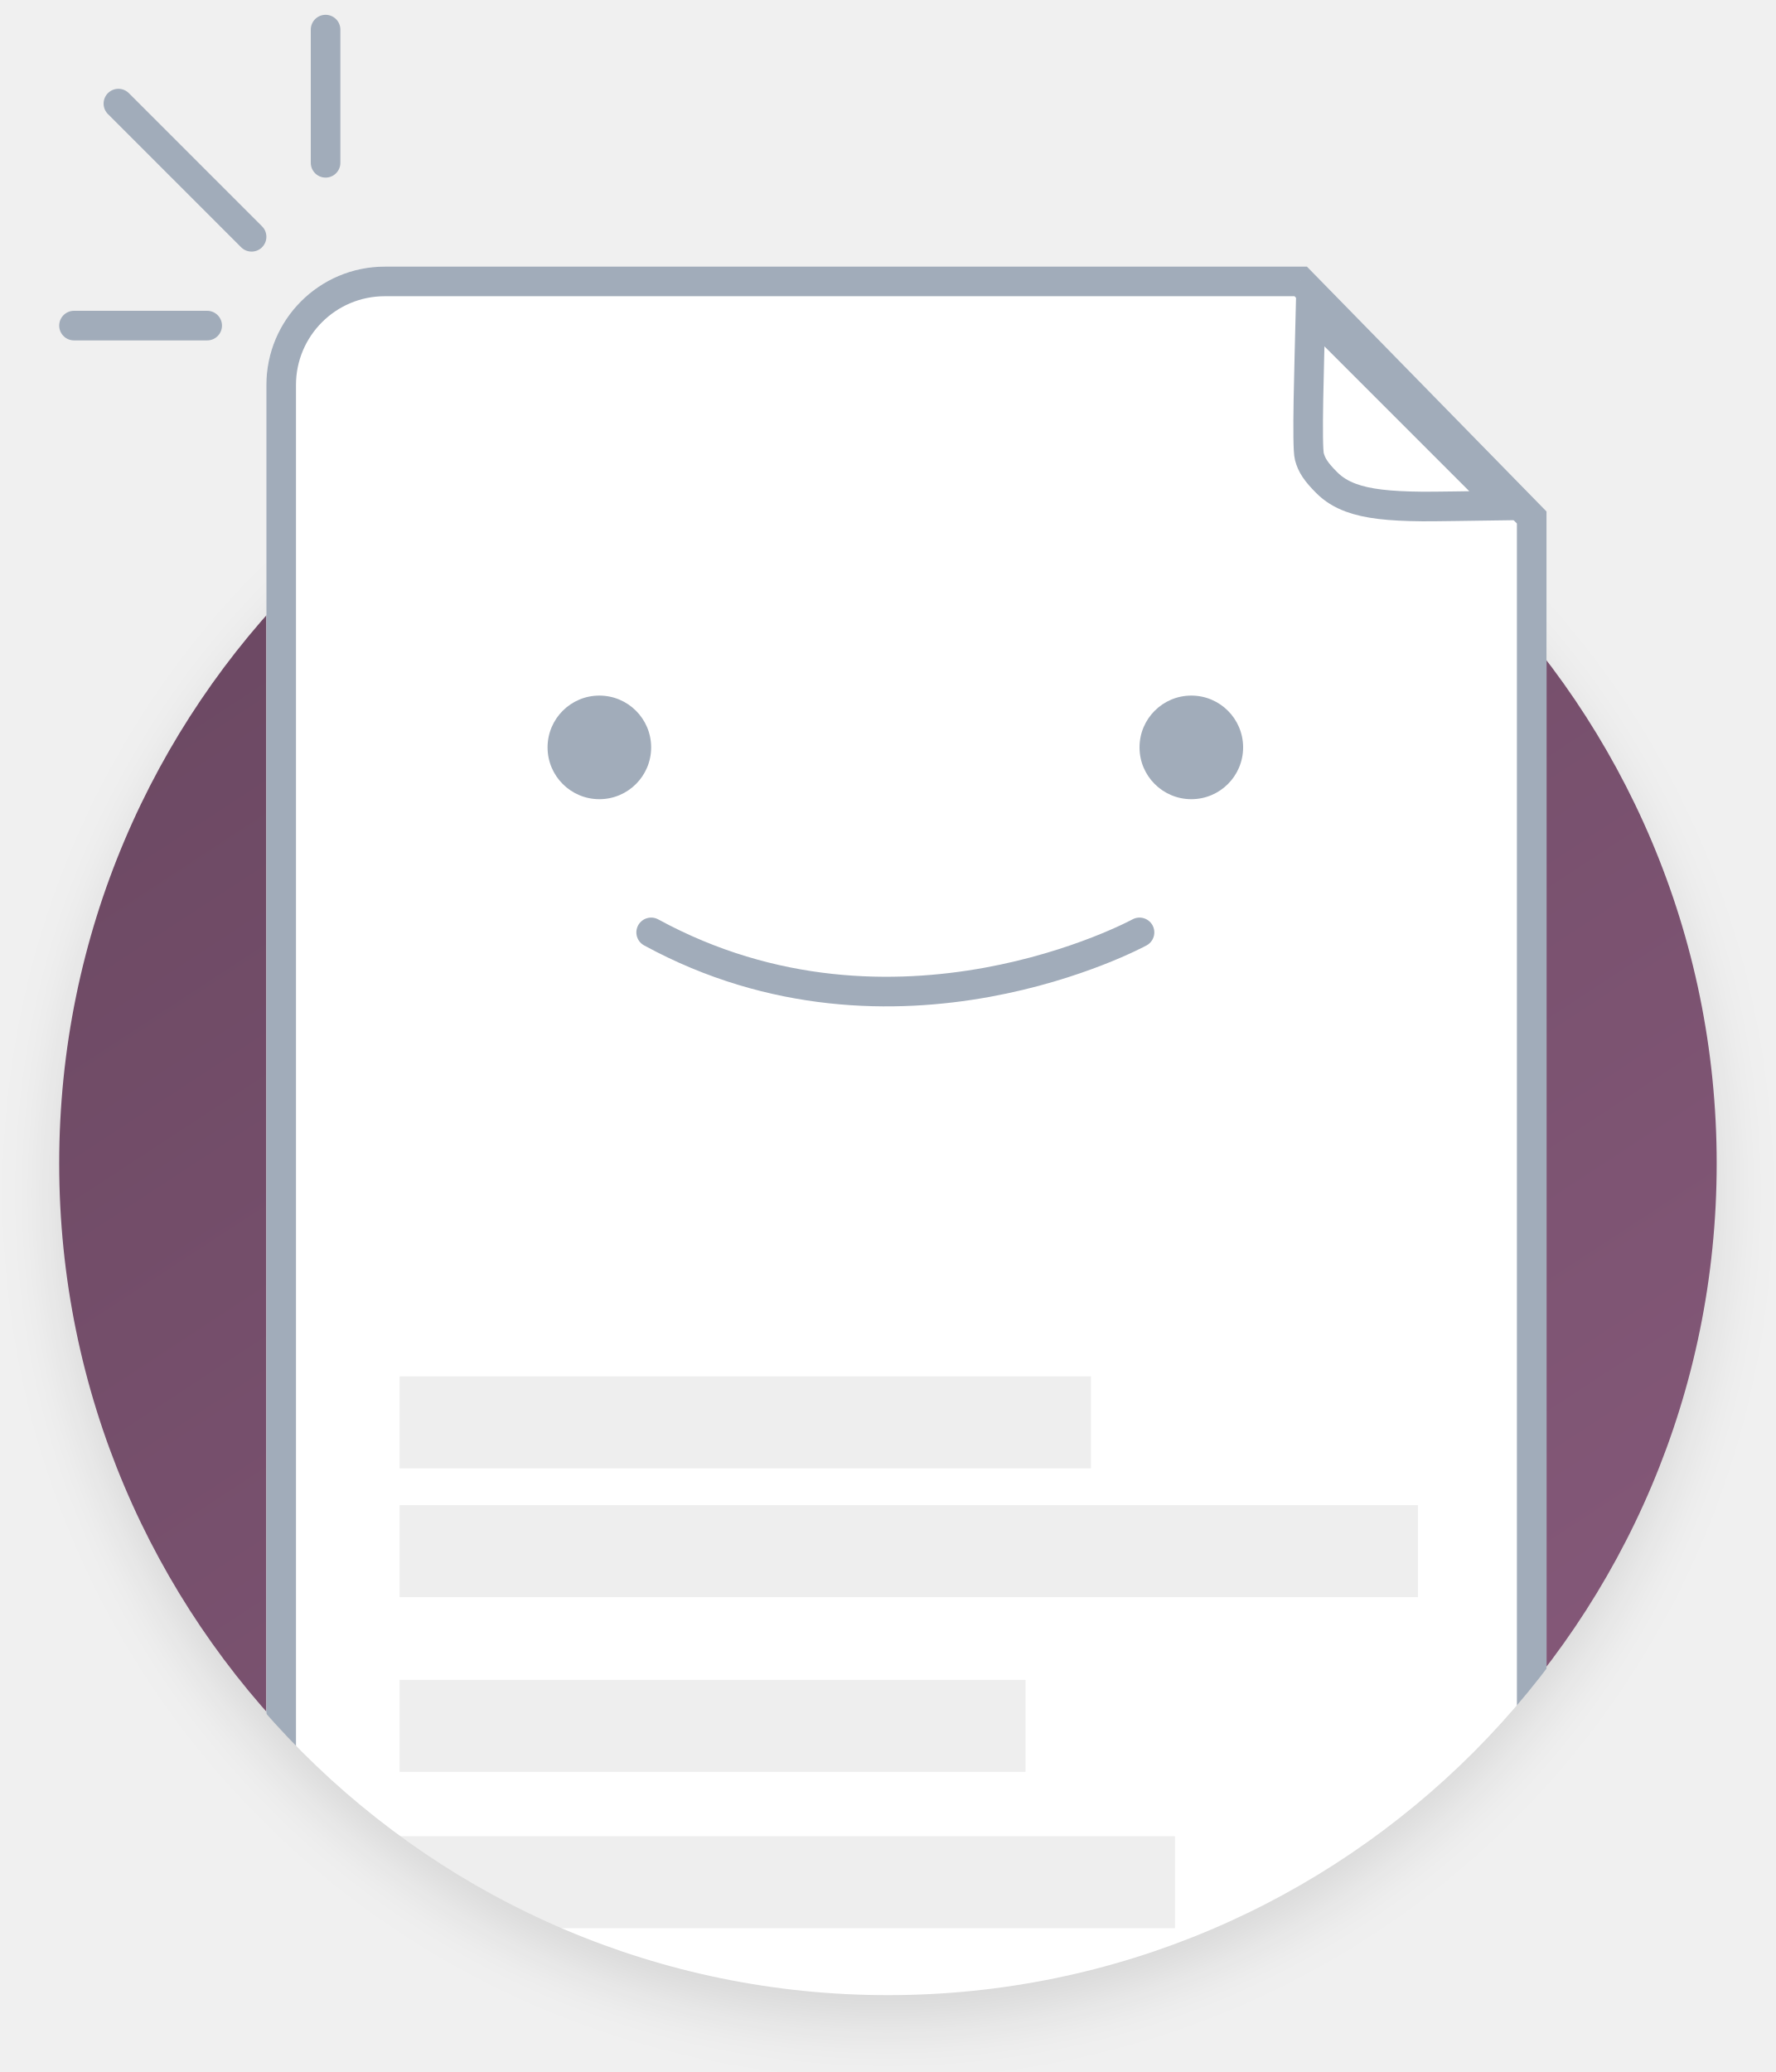
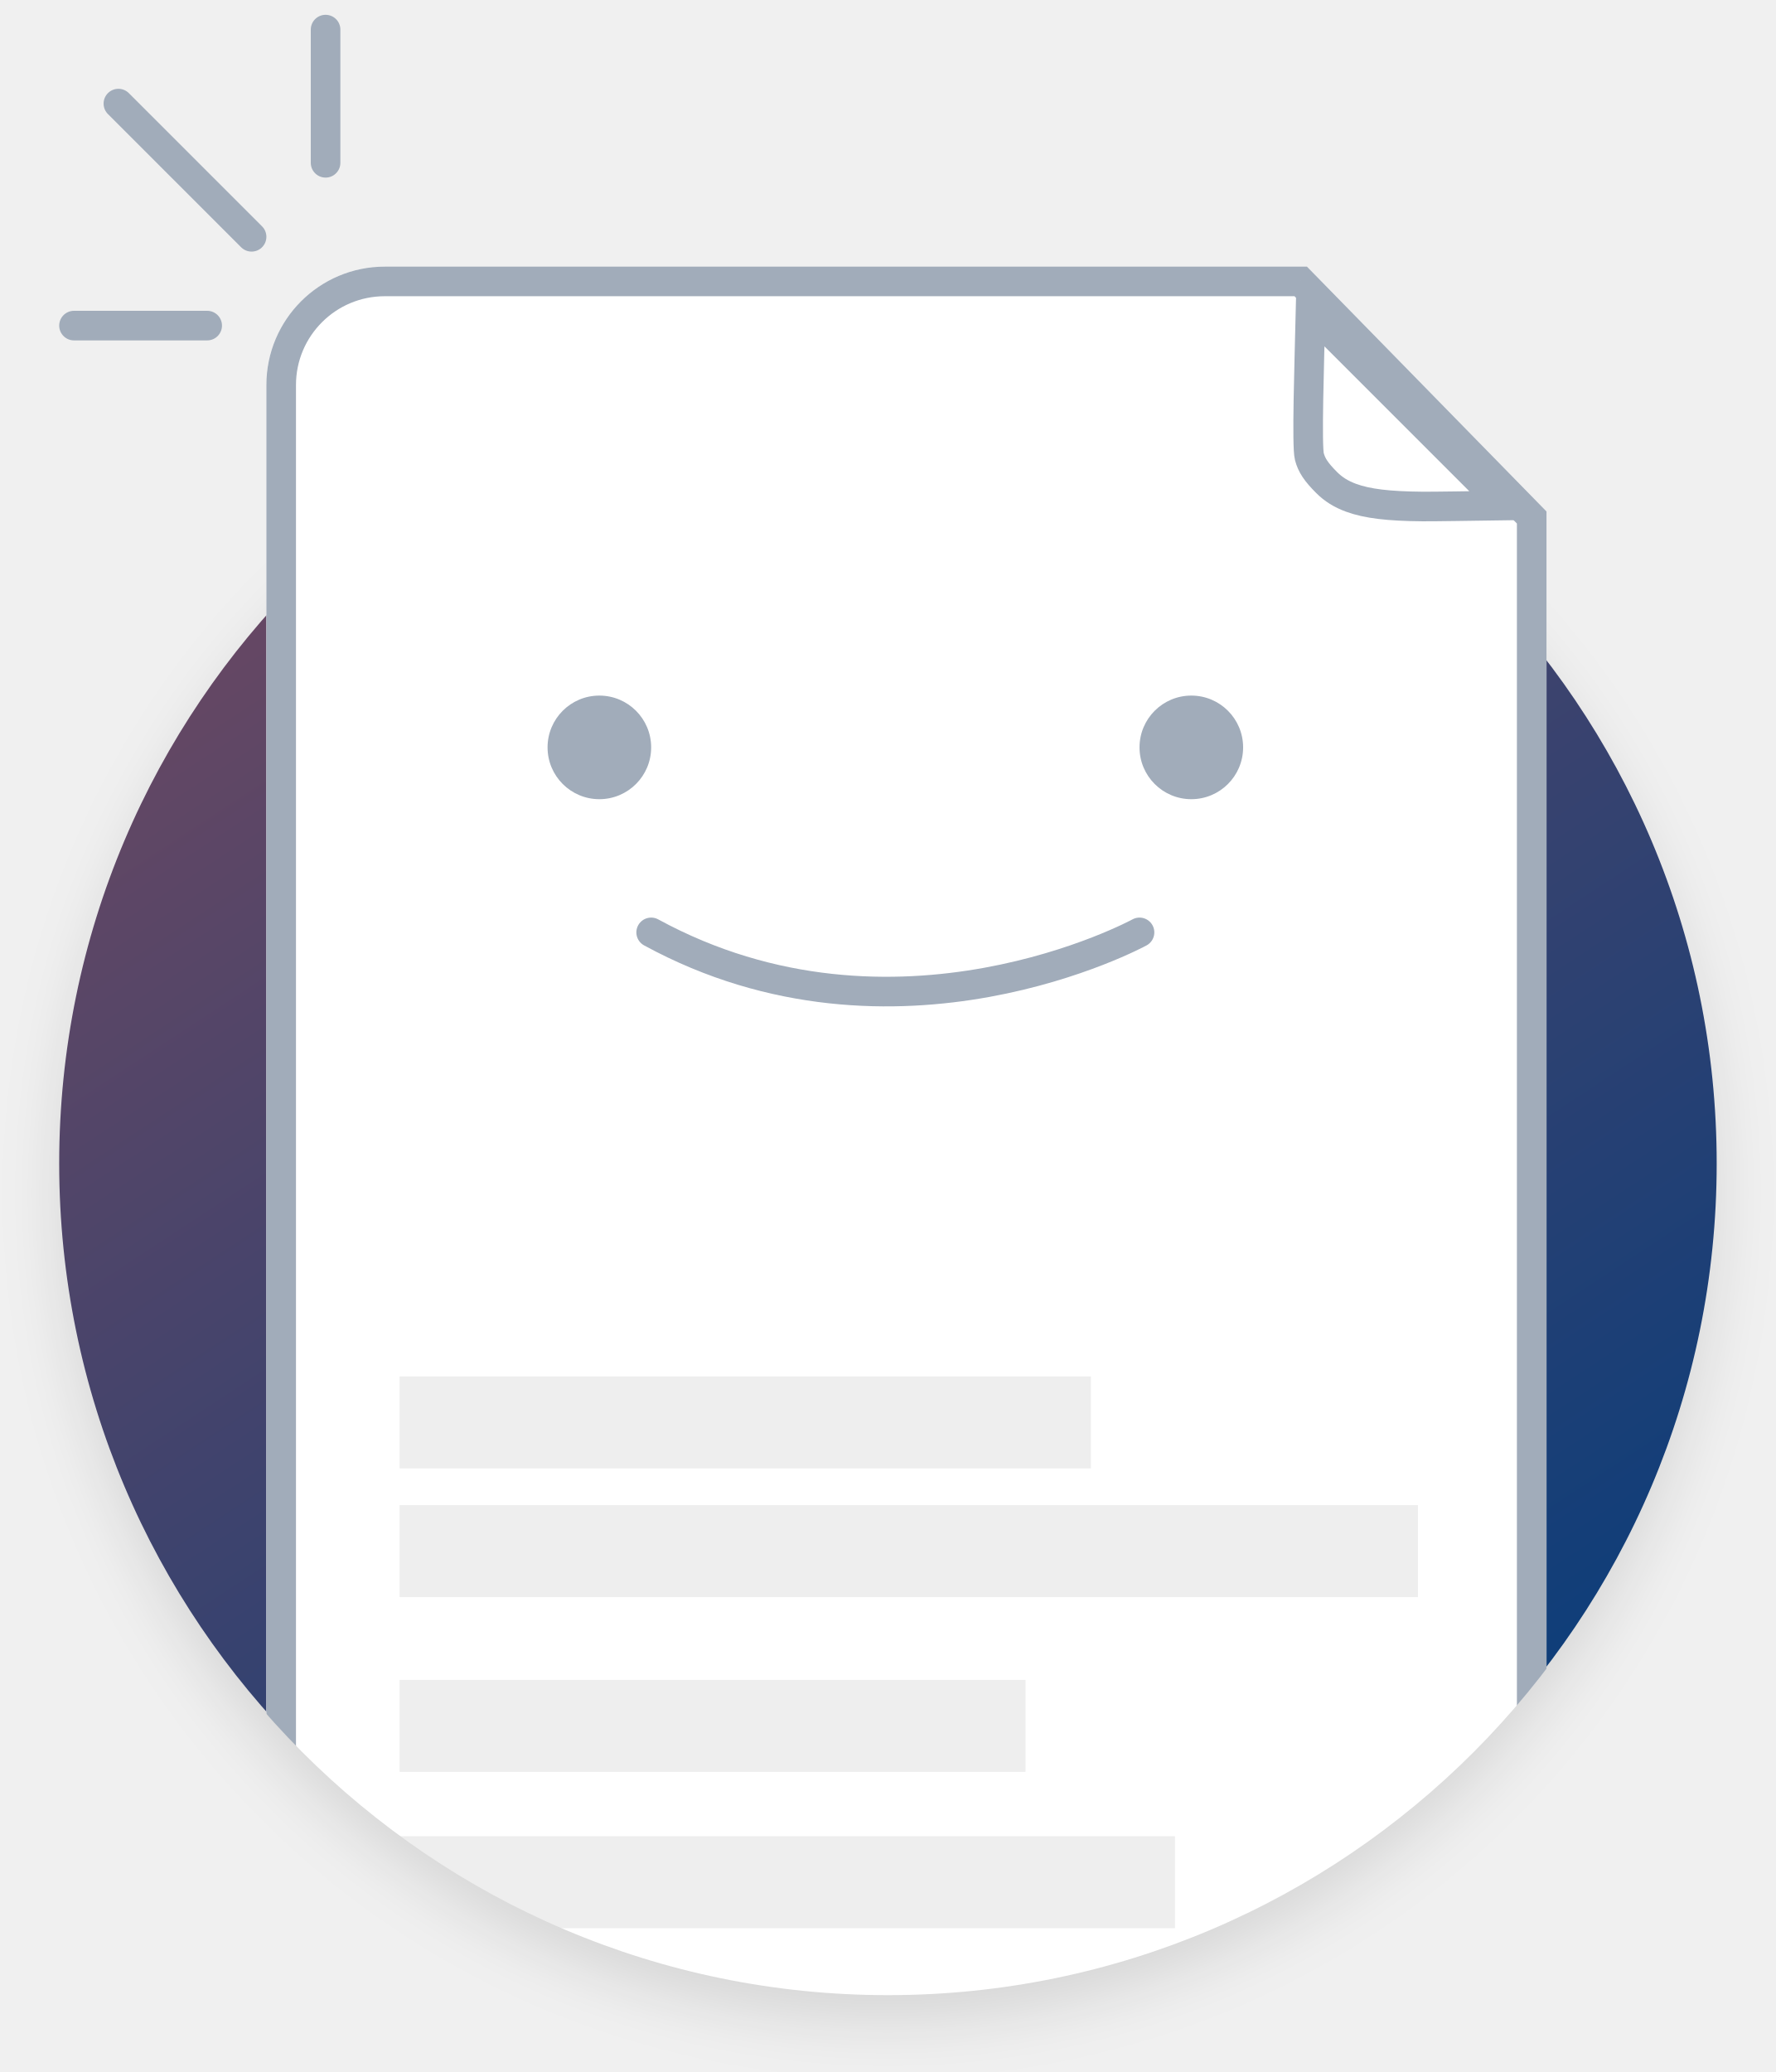
<svg xmlns="http://www.w3.org/2000/svg" xmlns:xlink="http://www.w3.org/1999/xlink" width="120" height="140" viewBox="0 0 120 140">
  <defs>
    <linearGradient id="empty_state_file_happy-c" x1="91.284%" x2="25.707%" y1="100%" y2="0%">
-       <stop offset="0%" stop-color="#875A7B" />
+       <stop offset="0%" stop-color="#003C7D" />
      <stop offset="100%" stop-color="#6B4862" />
    </linearGradient>
    <circle id="empty_state_file_happy-b" cx="56" cy="76.614" r="56" />
    <filter id="empty_state_file_happy-a" width="112.5%" height="112.5%" x="-6.2%" y="-4.5%" filterUnits="objectBoundingBox">
      <feOffset dy="2" in="SourceAlpha" result="shadowOffsetOuter1" />
      <feGaussianBlur in="shadowOffsetOuter1" result="shadowBlurOuter1" stdDeviation="2" />
      <feColorMatrix in="shadowBlurOuter1" values="0 0 0 0 0   0 0 0 0 0   0 0 0 0 0  0 0 0 0.106 0" />
    </filter>
    <path id="empty_state_file_happy-d" d="M56,122.807 C86.928,122.807 112,97.672 112,66.667 C112,59.661 112,37.438 112,0 L0,0 C0,23.774 0,45.996 0,66.667 C0,97.672 25.072,122.807 56,122.807 Z" />
    <path id="empty_state_file_happy-f" d="M22,6.015 L84.315,6.015 L100.5,22.556 L100.5,114.83 L100.5,114.83 C100.5,124.218 92.889,131.83 83.5,131.83 L31,131.83 L31,131.83 C21.611,131.83 14,124.218 14,114.83 L14,14.015 L14,14.015 C14,9.597 17.582,6.015 22,6.015 Z" />
  </defs>
  <g fill="none" fill-rule="evenodd" transform="translate(4 2)">
    <use fill="#000" filter="url(#empty_state_file_happy-a)" xlink:href="#empty_state_file_happy-b" />
    <use fill="url(#empty_state_file_happy-c)" xlink:href="#empty_state_file_happy-b" />
    <g transform="translate(0 10)">
      <mask id="empty_state_file_happy-e" fill="#fff">
        <use xlink:href="#empty_state_file_happy-d" />
      </mask>
      <g mask="url(#empty_state_file_happy-e)">
        <use fill="#FFF" xlink:href="#empty_state_file_happy-f" />
        <path stroke="#A1ACBA" stroke-width="2" d="M99.5,22.964 L83.894,7.015 L22,7.015 C18.134,7.015 15,10.149 15,14.015 L15,114.83 C15,123.666 22.163,130.83 31,130.83 L83.5,130.83 C92.337,130.83 99.5,123.666 99.5,114.83 L99.5,22.964 Z" />
      </g>
      <path stroke="#A1ACBA" stroke-width="2" d="M84.8,27.505 C87.406,25.022 91.415,21.266 91.788,20.627 C92.092,20.105 92.201,19.57 92.201,18.554 C92.201,17.921 92.06,17.314 91.766,16.678 C91.275,15.614 90.368,14.469 88.765,12.838 C88.239,12.302 86.319,10.445 84.8,8.968 L84.8,27.505 Z" mask="url(#empty_state_file_happy-e)" transform="rotate(135 88.5 18.226)" />
      <g fill="#000" mask="url(#empty_state_file_happy-e)" opacity=".07">
        <g transform="translate(23 81)">
          <rect width="46.716" height="6.214" />
          <rect width="68.812" height="6.214" y="8.7" />
          <rect width="42.297" height="6.214" y="20.506" />
          <rect width="52.398" height="6.214" y="31.07" />
        </g>
      </g>
    </g>
    <path stroke="#A1ACBA" stroke-linecap="round" stroke-width="2" d="M13 14L4 5M18 9L18 0M1 20L10 20" />
    <g transform="translate(28.491 43.21)">
      <path stroke="#A1ACBA" stroke-linecap="round" stroke-linejoin="round" stroke-width="2" d="M11.509,17.789 C28.009,26.789 44.509,17.789 44.509,17.789" />
      <circle cx="48.009" cy="5.289" r="3.5" fill="#A1ACBA" />
      <circle cx="8.009" cy="5.289" r="3.5" fill="#A1ACBA" />
    </g>
  </g>
</svg>
